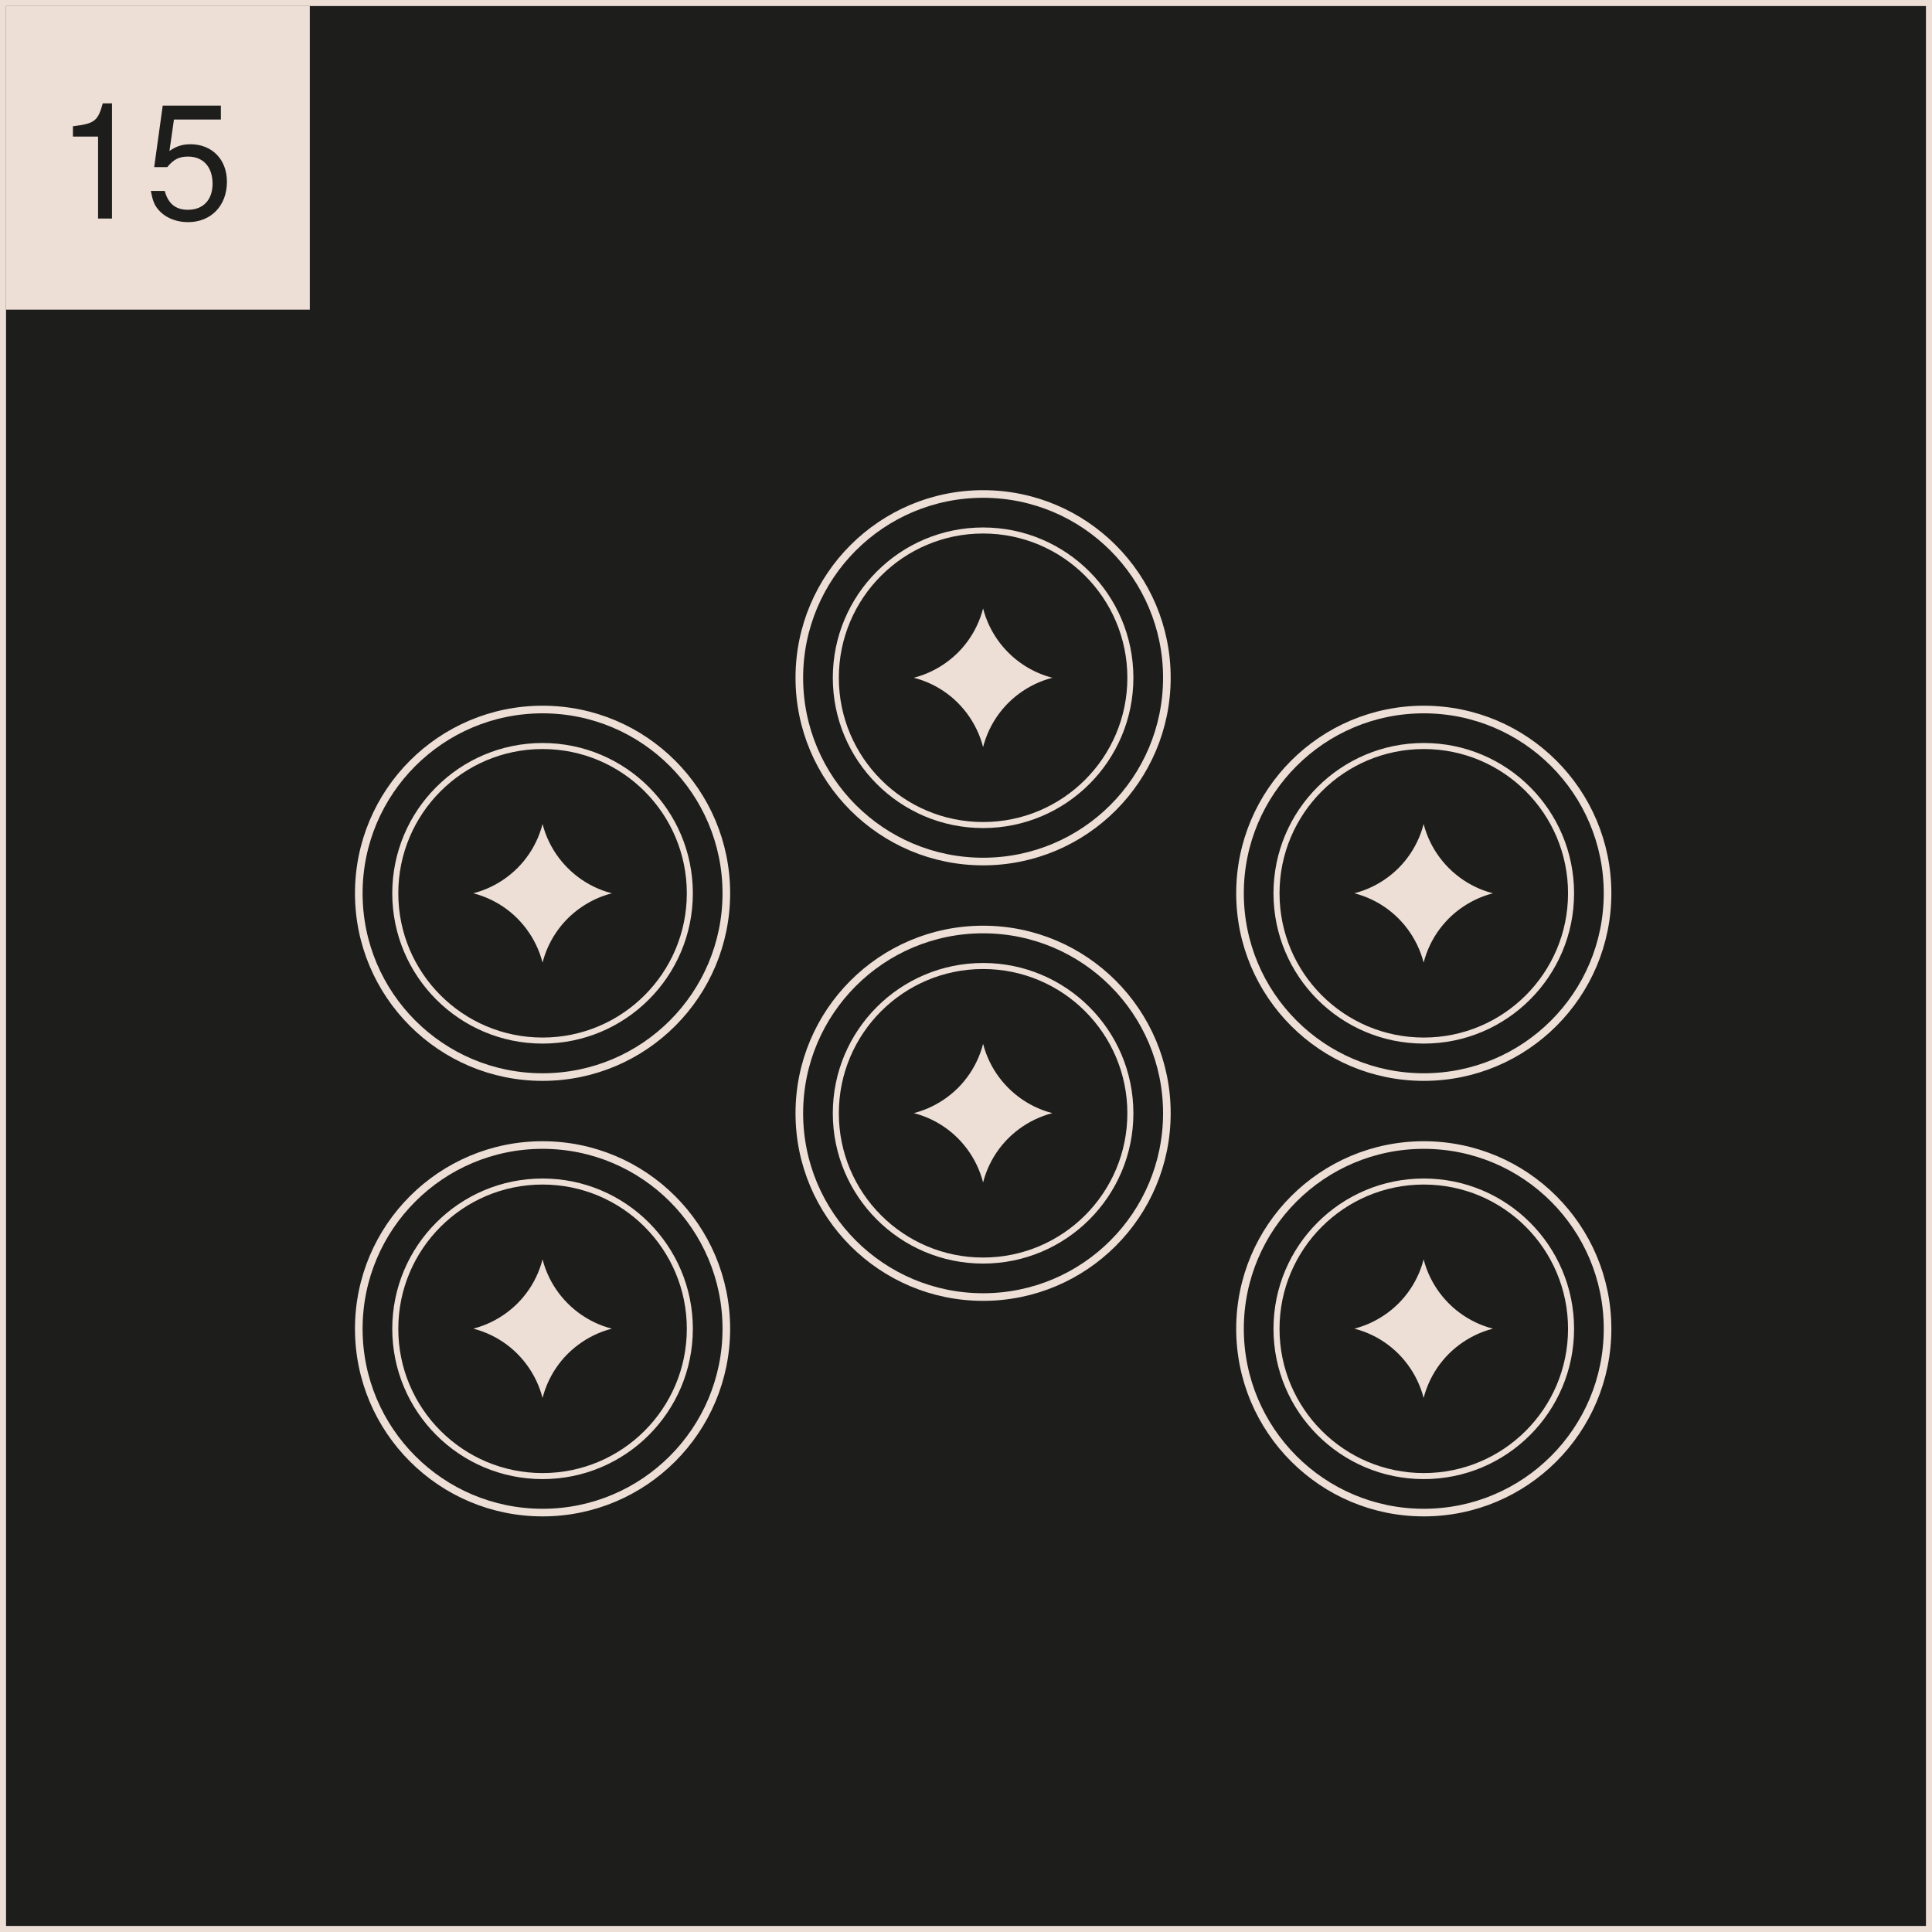
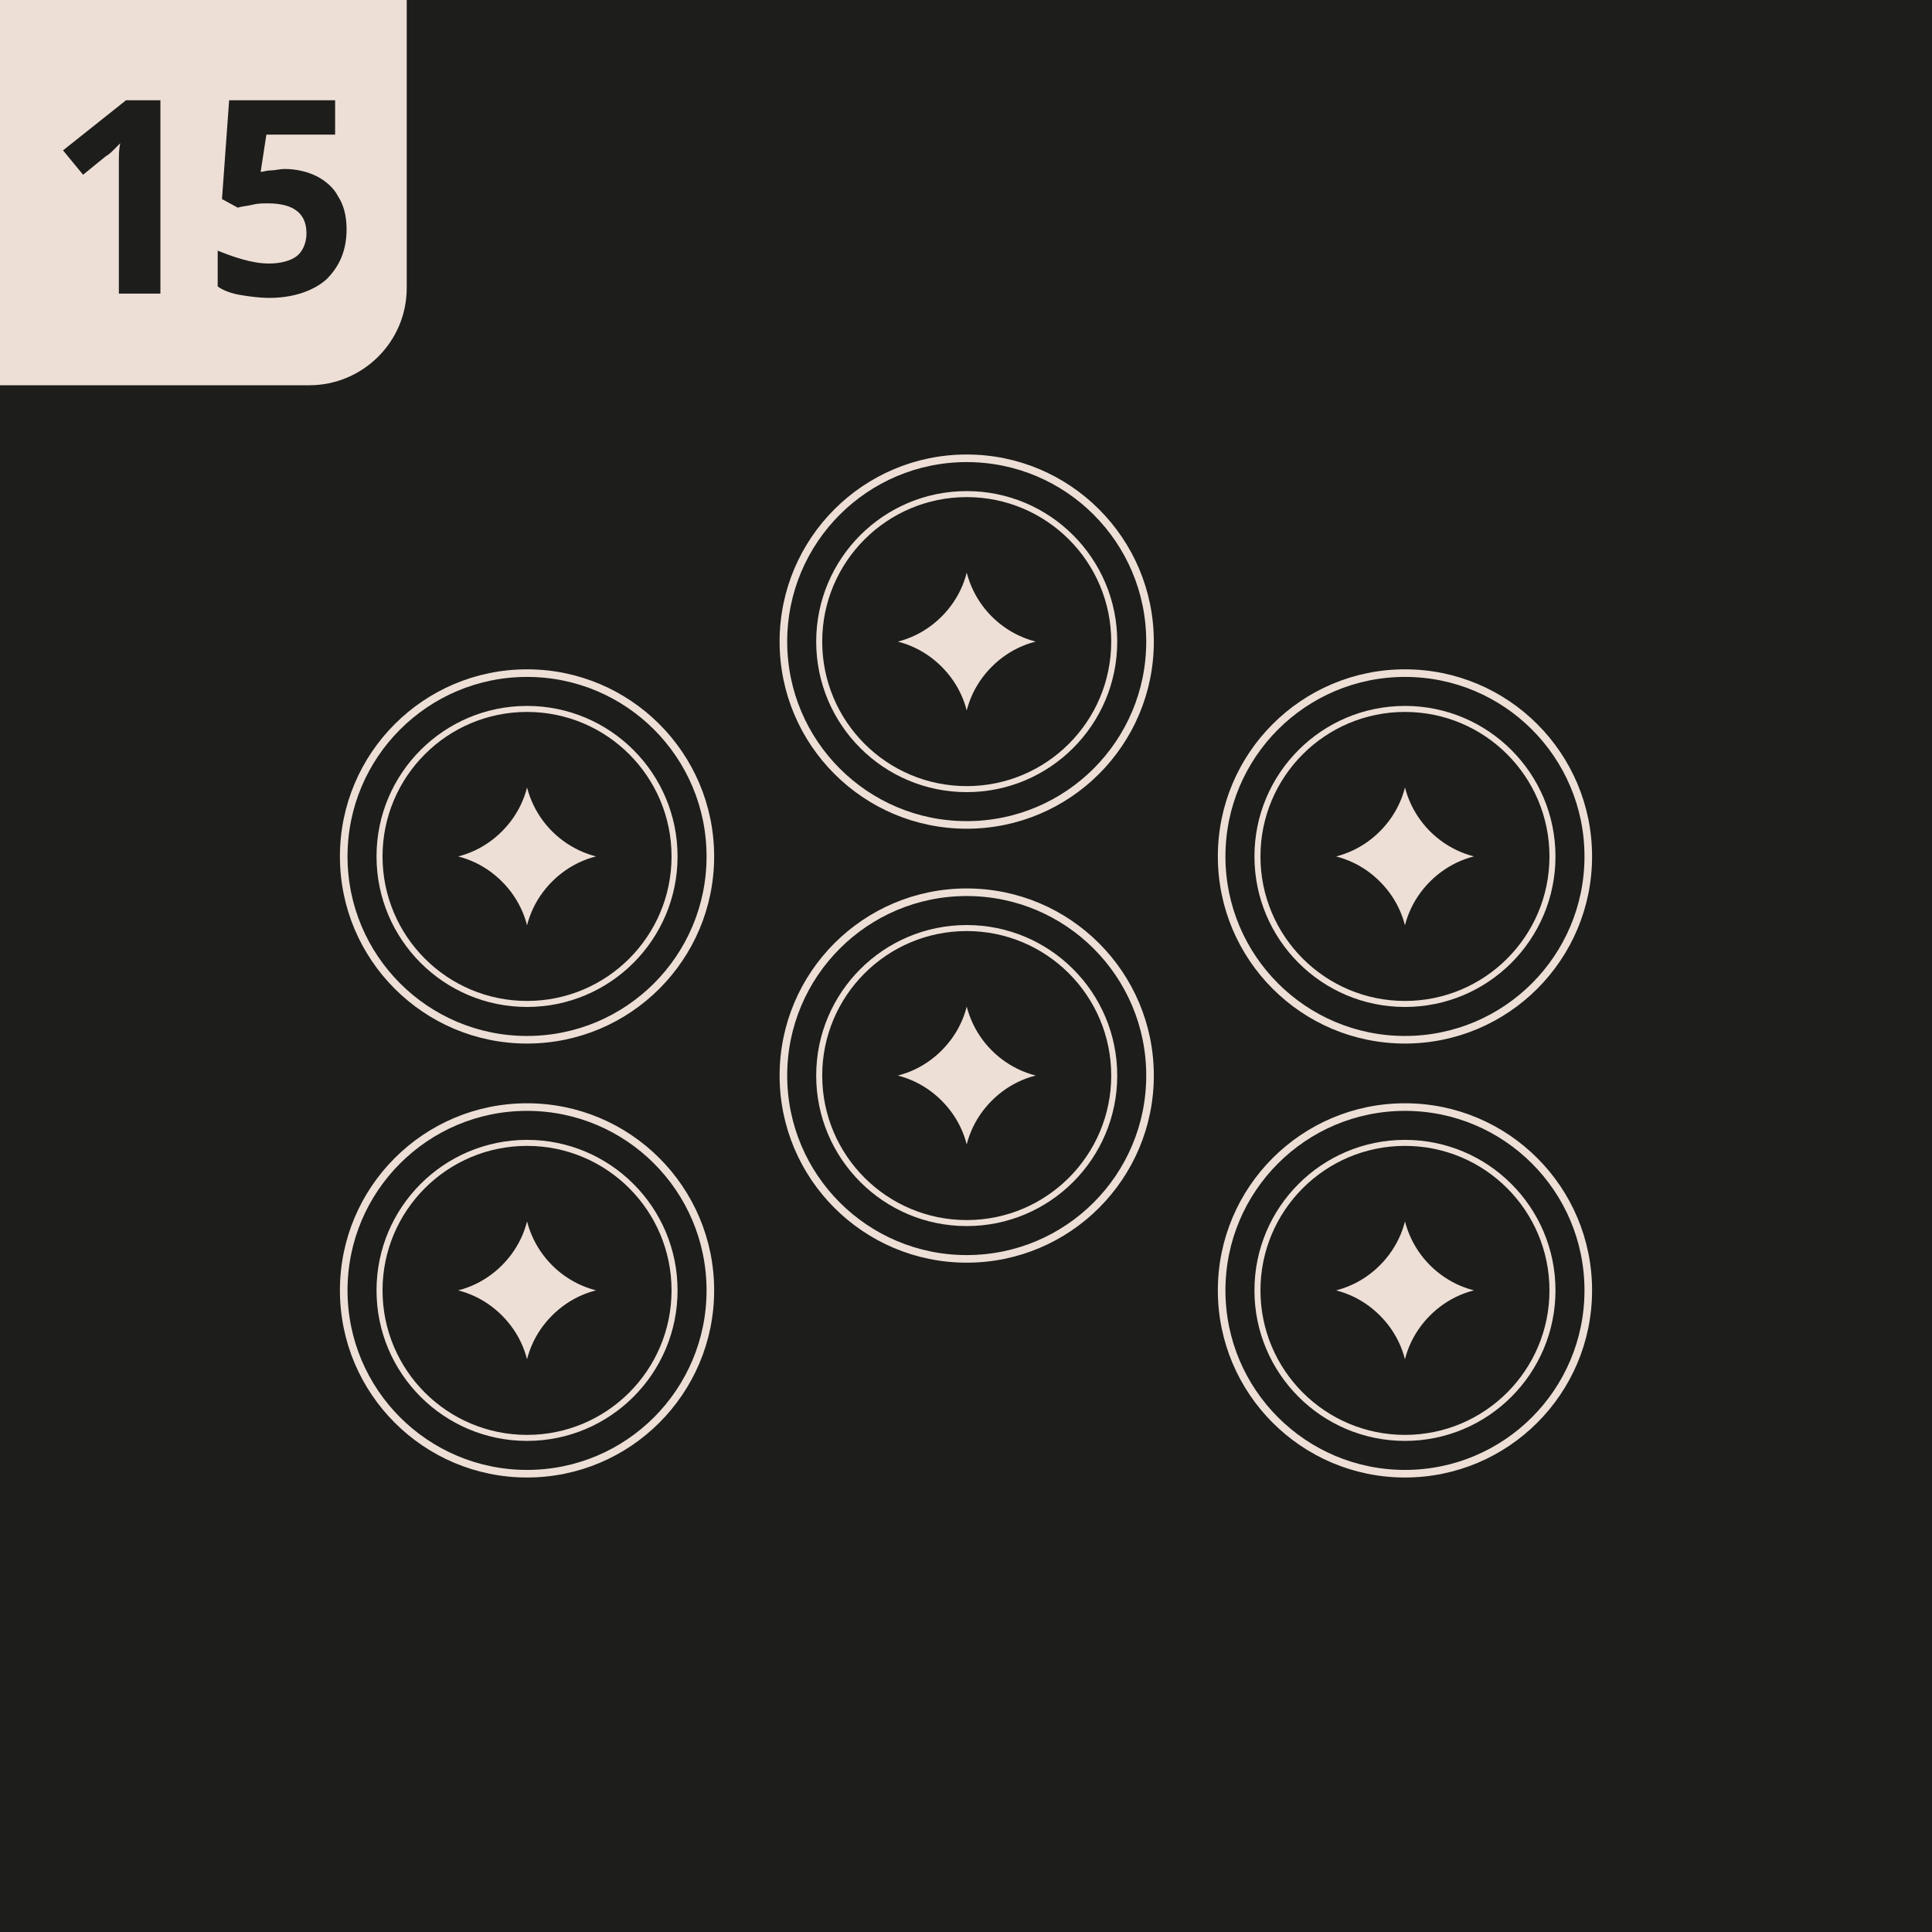
- <svg xmlns="http://www.w3.org/2000/svg" viewBox="0 0 134.46 134.46">
-   <defs>
-     <style>.d,.e{fill:#eddfd6;}.f{stroke-width:.53px;}.f,.e,.g{stroke-miterlimit:10;}.f,.g{stroke:#eddfd6;}.f,.g,.h{fill:#1d1d1b;}.e{stroke:#1d1d1b;}.e,.g{stroke-width:.42px;}.h{font-family:Helvetica, Helvetica;font-size:11.07px;}</style>
-   </defs>
-   <g id="a" />
-   <g id="b">
-     <g id="c">
+ <svg xmlns="http://www.w3.org/2000/svg" version="1.1" id="Capa_1" x="0px" y="0px" viewBox="0 0 134.9 134.9" style="enable-background:new 0 0 134.9 134.9;" xml:space="preserve">
+   <style type="text/css">
+ 	.st0{fill:#1D1D1B;}
+ 	.st1{fill:#EDDFD6;}
+ 	.st2{fill:#222222;}
+ 	.st3{fill:#EDDFD6;stroke:#1D1D1B;stroke-width:0.42;stroke-linecap:round;stroke-linejoin:round;}
+ 	.st4{fill:#1D1D1B;stroke:#EDDFD6;stroke-width:0.42;stroke-miterlimit:10;}
+ 	.st5{fill:none;stroke:#1D1D1B;stroke-width:0.42;stroke-miterlimit:10;}
+ 	.st6{fill:#00AEEF;}
+ 	.st7{enable-background:new    ;}
+ 	.st8{fill:#EDDFD6;stroke:#1D1D1B;stroke-width:0.644;stroke-miterlimit:10;}
+ 	.st9{fill:#EDDFD6;stroke:#1D1D1B;stroke-width:0.607;stroke-miterlimit:10;}
+ 	.st10{fill:#EDDFD6;stroke:#1D1D1B;stroke-width:0.51;stroke-miterlimit:10;}
+ 	.st11{fill:#EDDFD6;stroke:#1D1D1B;stroke-width:0.42;stroke-miterlimit:10;}
+ 	.st12{fill:#EDDFD6;stroke:#1D1D1B;stroke-width:0.636;stroke-miterlimit:10;}
+ 	.st13{fill:#EDDFD6;stroke:#1D1D1B;stroke-width:0.6;stroke-miterlimit:10;}
+ 	.st14{fill:#EDDFD6;stroke:#1D1D1B;stroke-width:0.504;stroke-miterlimit:10;}
+ 	.st15{fill:#EDDFD6;stroke:#1D1D1B;stroke-width:0.422;stroke-miterlimit:10;}
+ 	.st16{fill:#1D1D1B;stroke:#EDDFD6;stroke-width:0.422;stroke-miterlimit:10;}
+ 	.st17{fill:none;stroke:#1D1D1B;stroke-width:0.422;stroke-miterlimit:10;}
+ 	.st18{fill:none;stroke:#EDDFD6;stroke-width:0.422;stroke-linecap:round;stroke-linejoin:round;}
+ 	.st19{fill:none;stroke:#EDDFD6;stroke-width:17;stroke-miterlimit:10;}
+ 	.st20{fill:#EDDFD6;stroke:#EDDFD6;stroke-width:0.42;stroke-miterlimit:10;}
+ 	.st21{fill:#EDDFD6;stroke:#1D1D1B;stroke-width:0.479;stroke-miterlimit:10;}
+ 	.st22{fill:#1D1D1B;stroke:#EDDFD6;stroke-width:0.479;stroke-miterlimit:10;}
+ 	.st23{fill:none;stroke:#1D1D1B;stroke-width:0.479;stroke-miterlimit:10;}
+ 	.st24{fill:none;stroke:#EDDFD6;stroke-width:0.479;stroke-miterlimit:10;}
+ 	.st25{fill:none;stroke:#EDDFD6;stroke-width:0.926;stroke-miterlimit:10;}
+ 	.st26{fill:#1D1D1B;stroke:#EDDFD6;stroke-width:0.53;stroke-miterlimit:10;}
+ 	.st27{font-family:'NotoSans-Bold';}
+ 	.st28{font-size:19px;}
+ </style>
+   <g id="_x31_5">
+     <rect x="0" y="0" class="st0" width="135" height="135" />
+     <g>
      <g>
-         <rect class="g" x=".21" y=".21" width="134.04" height="134.04" />
-         <rect class="d" x=".43" y=".42" width="21.13" height="21.13" />
-         <text class="h" transform="translate(3.95 15.21)">
-           <tspan x="0" y="0">15</tspan>
-         </text>
        <g>
-           <g>
-             <g>
-               <circle class="f" cx="37.76" cy="62.17" r="12.79" />
-               <circle class="g" cx="37.76" cy="62.17" r="10.25" />
-             </g>
-             <path class="e" d="M44.25,62.17c-1.79,0-3.41,.73-4.59,1.9-1.17,1.17-1.9,2.8-1.9,4.59,0-1.79-.73-3.41-1.9-4.59-1.17-1.17-2.79-1.9-4.59-1.9,1.79,0,3.41-.73,4.59-1.9,1.17-1.17,1.9-2.8,1.9-4.59,0,3.58,2.91,6.49,6.49,6.49Z" />
-           </g>
-           <g>
-             <g>
-               <circle class="f" cx="99.09" cy="62.17" r="12.79" />
-               <circle class="g" cx="99.09" cy="62.17" r="10.25" />
-             </g>
-             <path class="e" d="M105.57,62.17c-1.79,0-3.41,.73-4.59,1.9-1.17,1.17-1.9,2.8-1.9,4.59,0-1.79-.73-3.41-1.9-4.59-1.17-1.17-2.79-1.9-4.59-1.9,1.79,0,3.41-.73,4.59-1.9,1.17-1.17,1.9-2.8,1.9-4.59,0,3.58,2.91,6.49,6.49,6.49Z" />
-           </g>
-           <g>
-             <g>
-               <circle class="f" cx="68.42" cy="47.17" r="12.79" />
-               <circle class="g" cx="68.42" cy="47.17" r="10.25" />
-             </g>
-             <path class="e" d="M74.91,47.17c-1.79,0-3.41,.73-4.59,1.9-1.17,1.17-1.9,2.8-1.9,4.59,0-1.79-.73-3.41-1.9-4.59-1.17-1.17-2.79-1.9-4.59-1.9,1.79,0,3.41-.73,4.59-1.9,1.17-1.17,1.9-2.8,1.9-4.59,0,3.58,2.91,6.49,6.49,6.49Z" />
-           </g>
-           <g>
-             <g>
-               <circle class="f" cx="37.76" cy="92.48" r="12.79" />
-               <circle class="g" cx="37.76" cy="92.48" r="10.25" />
-             </g>
-             <path class="e" d="M44.25,92.47c-1.79,0-3.41,.73-4.59,1.9-1.17,1.17-1.9,2.8-1.9,4.59,0-1.79-.73-3.41-1.9-4.59-1.17-1.17-2.79-1.9-4.59-1.9,1.79,0,3.41-.73,4.59-1.9,1.17-1.17,1.9-2.8,1.9-4.59,0,3.58,2.91,6.49,6.49,6.49Z" />
-           </g>
-           <g>
-             <g>
-               <circle class="f" cx="99.09" cy="92.48" r="12.79" />
-               <circle class="g" cx="99.09" cy="92.48" r="10.25" />
-             </g>
-             <path class="e" d="M105.57,92.47c-1.79,0-3.41,.73-4.59,1.9-1.17,1.17-1.9,2.8-1.9,4.59,0-1.79-.73-3.41-1.9-4.59-1.17-1.17-2.79-1.9-4.59-1.9,1.79,0,3.41-.73,4.59-1.9,1.17-1.17,1.9-2.8,1.9-4.59,0,3.58,2.91,6.49,6.49,6.49Z" />
-           </g>
-           <g>
-             <g>
-               <circle class="f" cx="68.42" cy="77.48" r="12.79" />
-               <circle class="g" cx="68.42" cy="77.48" r="10.25" />
-             </g>
-             <path class="e" d="M74.91,77.47c-1.79,0-3.41,.73-4.59,1.9-1.17,1.17-1.9,2.8-1.9,4.59,0-1.79-.73-3.41-1.9-4.59-1.17-1.17-2.79-1.9-4.59-1.9,1.79,0,3.41-.73,4.59-1.9,1.17-1.17,1.9-2.8,1.9-4.59,0,3.58,2.91,6.49,6.49,6.49Z" />
-           </g>
+           <circle class="st26" cx="36.8" cy="59.8" r="12.8" />
+           <circle class="st4" cx="36.8" cy="59.8" r="10.3" />
        </g>
+         <path class="st11" d="M43.3,59.8c-1.8,0-3.4,0.7-4.6,1.9c-1.2,1.2-1.9,2.8-1.9,4.6c0-1.8-0.7-3.4-1.9-4.6     c-1.2-1.2-2.8-1.9-4.6-1.9c1.8,0,3.4-0.7,4.6-1.9c1.2-1.2,1.9-2.8,1.9-4.6C36.8,56.9,39.7,59.8,43.3,59.8z" />
+       </g>
+       <g>
+         <g>
+           <circle class="st26" cx="98.1" cy="59.8" r="12.8" />
+           <circle class="st4" cx="98.1" cy="59.8" r="10.3" />
+         </g>
+         <path class="st11" d="M104.6,59.8c-1.8,0-3.4,0.7-4.6,1.9c-1.2,1.2-1.9,2.8-1.9,4.6c0-1.8-0.7-3.4-1.9-4.6     c-1.2-1.2-2.8-1.9-4.6-1.9c1.8,0,3.4-0.7,4.6-1.9c1.2-1.2,1.9-2.8,1.9-4.6C98.1,56.9,101,59.8,104.6,59.8z" />
+       </g>
+       <g>
+         <g>
+           <circle class="st26" cx="67.5" cy="44.8" r="12.8" />
+           <circle class="st4" cx="67.5" cy="44.8" r="10.3" />
+         </g>
+         <path class="st11" d="M74,44.8c-1.8,0-3.4,0.7-4.6,1.9c-1.2,1.2-1.9,2.8-1.9,4.6c0-1.8-0.7-3.4-1.9-4.6c-1.2-1.2-2.8-1.9-4.6-1.9     c1.8,0,3.4-0.7,4.6-1.9c1.2-1.2,1.9-2.8,1.9-4.6C67.5,41.9,70.4,44.8,74,44.8z" />
+       </g>
+       <g>
+         <g>
+           <circle class="st26" cx="36.8" cy="90.1" r="12.8" />
+           <circle class="st4" cx="36.8" cy="90.1" r="10.3" />
+         </g>
+         <path class="st11" d="M43.3,90.1c-1.8,0-3.4,0.7-4.6,1.9c-1.2,1.2-1.9,2.8-1.9,4.6c0-1.8-0.7-3.4-1.9-4.6     c-1.2-1.2-2.8-1.9-4.6-1.9c1.8,0,3.4-0.7,4.6-1.9c1.2-1.2,1.9-2.8,1.9-4.6C36.8,87.2,39.7,90.1,43.3,90.1z" />
+       </g>
+       <g>
+         <g>
+           <circle class="st26" cx="98.1" cy="90.1" r="12.8" />
+           <circle class="st4" cx="98.1" cy="90.1" r="10.3" />
+         </g>
+         <path class="st11" d="M104.6,90.1c-1.8,0-3.4,0.7-4.6,1.9c-1.2,1.2-1.9,2.8-1.9,4.6c0-1.8-0.7-3.4-1.9-4.6     c-1.2-1.2-2.8-1.9-4.6-1.9c1.8,0,3.4-0.7,4.6-1.9c1.2-1.2,1.9-2.8,1.9-4.6C98.1,87.2,101,90.1,104.6,90.1z" />
+       </g>
+       <g>
+         <g>
+           <circle class="st26" cx="67.5" cy="75.1" r="12.8" />
+           <circle class="st4" cx="67.5" cy="75.1" r="10.3" />
+         </g>
+         <path class="st11" d="M74,75.1c-1.8,0-3.4,0.7-4.6,1.9c-1.2,1.2-1.9,2.8-1.9,4.6c0-1.8-0.7-3.4-1.9-4.6c-1.2-1.2-2.8-1.9-4.6-1.9     c1.8,0,3.4-0.7,4.6-1.9c1.2-1.2,1.9-2.8,1.9-4.6C67.5,72.2,70.4,75.1,74,75.1z" />
+       </g>
+     </g>
+     <g>
+       <path class="st1" d="M-0.1-0.1h28.5v20.2c0,3.8-3.1,6.8-6.8,6.8H-0.1V-0.1z" />
+       <text transform="matrix(1 0 0 1 2.4319 -2.232)" class="st0 st27 st28">15</text>
+       <g>
+         <path class="st0" d="M11.2,20.5H8.3v-7.8c0-0.3,0-0.7,0-1.3s0-1,0.1-1.4C8.4,10,8.2,10.2,8,10.4c-0.2,0.2-0.4,0.4-0.6,0.5     l-1.6,1.3l-1.4-1.7l4.4-3.5h2.4V20.5z" />
+         <path class="st0" d="M19.9,11.8c0.8,0,1.6,0.2,2.2,0.5c0.6,0.3,1.2,0.8,1.5,1.4c0.4,0.6,0.6,1.4,0.6,2.3c0,1.5-0.5,2.6-1.4,3.5     c-0.9,0.8-2.3,1.3-4,1.3c-0.7,0-1.4-0.1-2-0.2s-1.2-0.3-1.6-0.6v-2.5c0.5,0.2,1,0.4,1.7,0.6c0.7,0.2,1.3,0.3,1.9,0.3     c0.8,0,1.5-0.2,1.9-0.5c0.4-0.3,0.7-0.9,0.7-1.6c0-1.4-0.9-2.1-2.7-2.1c-0.4,0-0.7,0-1.1,0.1c-0.4,0.1-0.7,0.1-1,0.2l-1.1-0.6     l0.5-6.9h7.4v2.4h-4.8L18.2,12c0.2,0,0.4-0.1,0.7-0.1C19.2,11.9,19.5,11.8,19.9,11.8z" />
      </g>
    </g>
  </g>
</svg>
